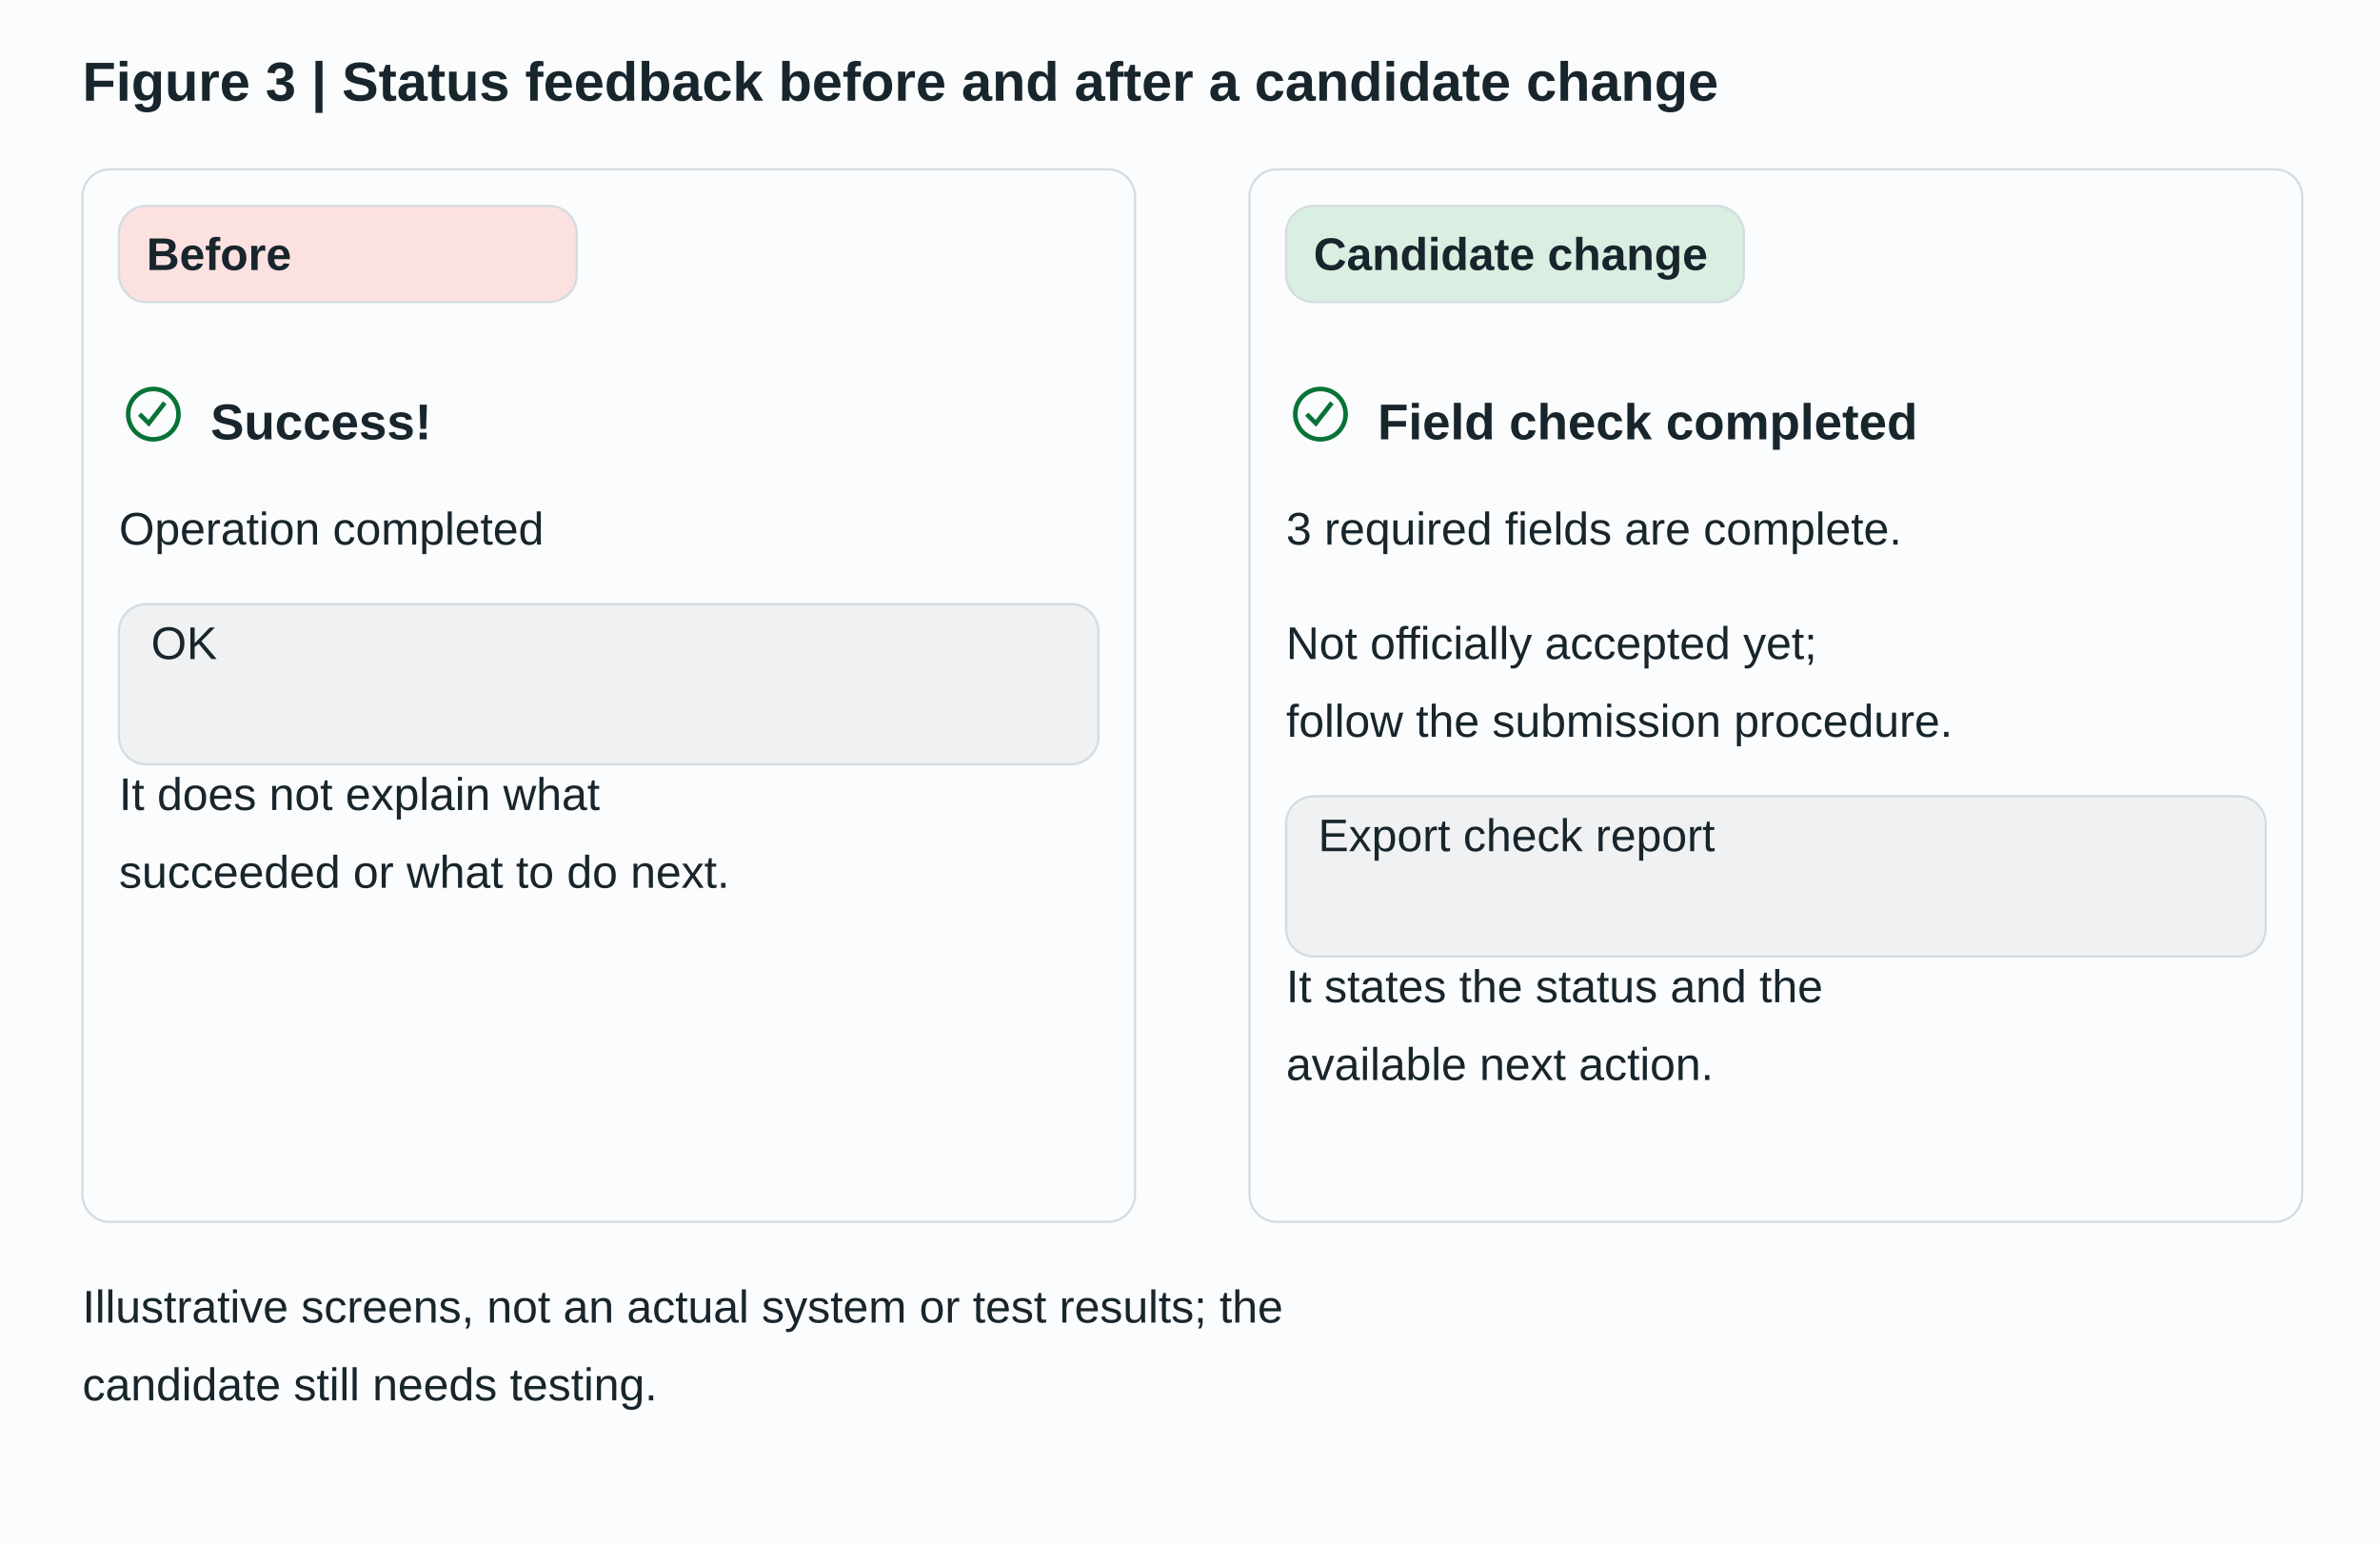
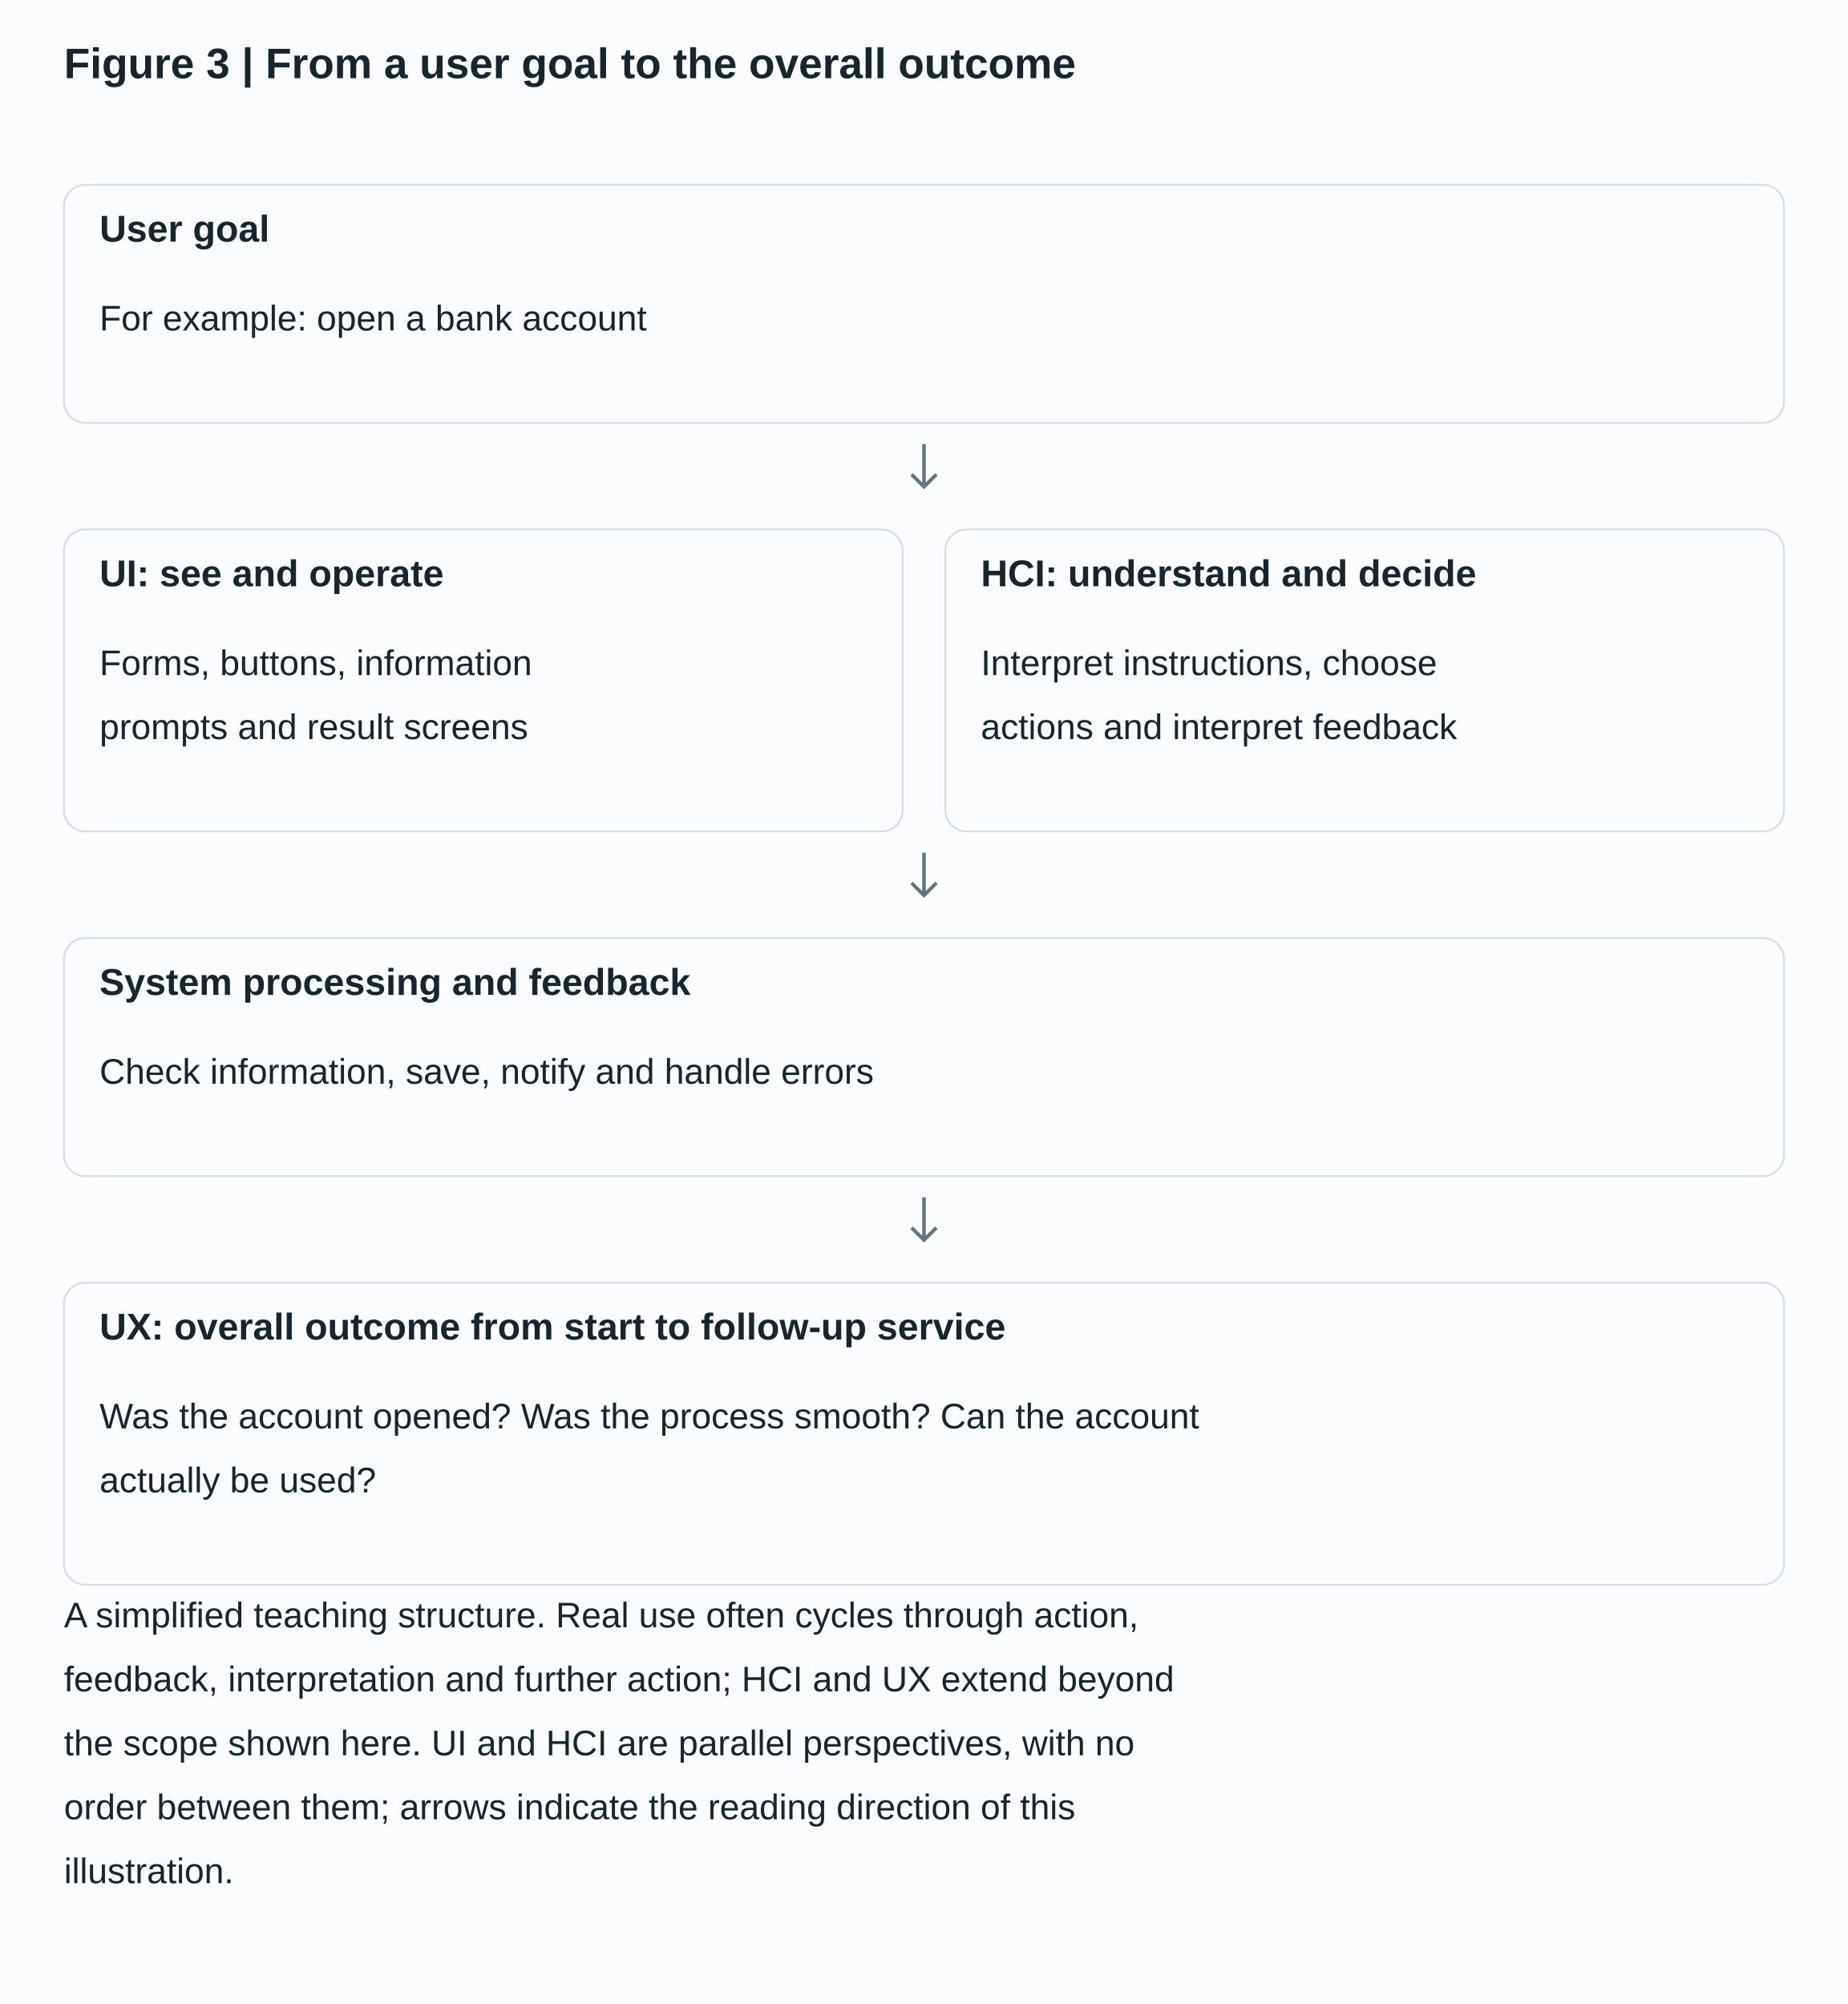
- <svg xmlns="http://www.w3.org/2000/svg" viewBox="0 0 1040 674" role="img" aria-labelledby="title desc" lang="en">
-   <rect width="1040" height="674" fill="#fbfcfd" />
+ <svg xmlns="http://www.w3.org/2000/svg" viewBox="0 0 1040 1128" role="img" aria-labelledby="title desc" lang="en">
+   <rect width="1040" height="1128" fill="#fbfcfd" />
  <g fill="#18252c" font-family="Arial, Noto Sans CJK TC, sans-serif">
-     <text x="36" y="44" font-size="24" font-weight="700">Figure 3 | Status feedback before and after a candidate change</text>
-     <rect x="36" y="74" width="460" height="460" rx="12" fill="#fbfcfd" stroke="#d5dce0" />
-     <rect x="52" y="90" width="200" height="42" rx="12" fill="#fce1e1" stroke="#d5dce0" />
-     <text x="64" y="118" font-size="20" font-weight="700">Before</text>
-     <path d="M67 170a11 11 0 1 0 0 22a11 11 0 1 0 0-22m-6 11 4 4 7-9" fill="none" stroke="#087337" stroke-width="2" />
-     <text x="92" y="192" font-size="22" font-weight="700">Success!</text>
-     <text x="52" y="238" font-size="20" font-weight="400">Operation completed</text>
-     <rect x="52" y="264" width="428" height="70" rx="12" fill="#f0f1f2" stroke="#d5dce0" />
-     <text x="66" y="288" font-size="20" font-weight="400">OK</text>
-     <text x="52" y="354" font-size="20" font-weight="400">It does not explain what</text>
-     <text x="52" y="388" font-size="20" font-weight="400">succeeded or what to do next.</text>
-     <rect x="546" y="74" width="460" height="460" rx="12" fill="#fbfcfd" stroke="#d5dce0" />
-     <rect x="562" y="90" width="200" height="42" rx="12" fill="#d9efe1" stroke="#d5dce0" />
-     <text x="574" y="118" font-size="20" font-weight="700">Candidate change</text>
-     <path d="M577 170a11 11 0 1 0 0 22a11 11 0 1 0 0-22m-6 11 4 4 7-9" fill="none" stroke="#087337" stroke-width="2" />
-     <text x="602" y="192" font-size="22" font-weight="700">Field check completed</text>
-     <text x="562" y="238" font-size="20" font-weight="400">3 required fields are complete.</text>
-     <text x="562" y="288" font-size="20" font-weight="400">Not officially accepted yet;</text>
-     <text x="562" y="322" font-size="20" font-weight="400">follow the submission procedure.</text>
-     <rect x="562" y="348" width="428" height="70" rx="12" fill="#f0f1f2" stroke="#d5dce0" />
-     <text x="576" y="372" font-size="20" font-weight="400">Export check report</text>
-     <text x="562" y="438" font-size="20" font-weight="400">It states the status and the</text>
-     <text x="562" y="472" font-size="20" font-weight="400">available next action.</text>
-     <text x="36" y="578" font-size="20" font-weight="400">Illustrative screens, not an actual system or test results; the</text>
-     <text x="36" y="612" font-size="20" font-weight="400">candidate still needs testing.</text>
+     <text x="36" y="44" font-size="24" font-weight="700">Figure 3 | From a user goal to the overall outcome</text>
+     <rect x="36" y="104" width="968" height="134" rx="12" fill="#fbfcfd" stroke="#d5dce0" />
+     <text x="56" y="136" font-size="21" font-weight="700">User goal</text>
+     <text x="56" y="186" font-size="20" font-weight="400">For example: open a bank account</text>
+     <path d="M520 250v24m-7-7 7 7 7-7" fill="none" stroke="#65757c" stroke-width="2" />
+     <rect x="36" y="298" width="472" height="170" rx="12" fill="#fbfcfd" stroke="#d5dce0" />
+     <text x="56" y="330" font-size="21" font-weight="700">UI: see and operate</text>
+     <text x="56" y="380" font-size="20" font-weight="400">Forms, buttons, information</text>
+     <text x="56" y="416" font-size="20" font-weight="400">prompts and result screens</text>
+     <rect x="532" y="298" width="472" height="170" rx="12" fill="#fbfcfd" stroke="#d5dce0" />
+     <text x="552" y="330" font-size="21" font-weight="700">HCI: understand and decide</text>
+     <text x="552" y="380" font-size="20" font-weight="400">Interpret instructions, choose</text>
+     <text x="552" y="416" font-size="20" font-weight="400">actions and interpret feedback</text>
+     <path d="M520 480v24m-7-7 7 7 7-7" fill="none" stroke="#65757c" stroke-width="2" />
+     <rect x="36" y="528" width="968" height="134" rx="12" fill="#fbfcfd" stroke="#d5dce0" />
+     <text x="56" y="560" font-size="21" font-weight="700">System processing and feedback</text>
+     <text x="56" y="610" font-size="20" font-weight="400">Check information, save, notify and handle errors</text>
+     <path d="M520 674v24m-7-7 7 7 7-7" fill="none" stroke="#65757c" stroke-width="2" />
+     <rect x="36" y="722" width="968" height="170" rx="12" fill="#fbfcfd" stroke="#d5dce0" />
+     <text x="56" y="754" font-size="21" font-weight="700">UX: overall outcome from start to follow-up service</text>
+     <text x="56" y="804" font-size="20" font-weight="400">Was the account opened? Was the process smooth? Can the account</text>
+     <text x="56" y="840" font-size="20" font-weight="400">actually be used?</text>
+     <text x="36" y="916" font-size="20" font-weight="400">A simplified teaching structure. Real use often cycles through action,</text>
+     <text x="36" y="952" font-size="20" font-weight="400">feedback, interpretation and further action; HCI and UX extend beyond</text>
+     <text x="36" y="988" font-size="20" font-weight="400">the scope shown here. UI and HCI are parallel perspectives, with no</text>
+     <text x="36" y="1024" font-size="20" font-weight="400">order between them; arrows indicate the reading direction of this</text>
+     <text x="36" y="1060" font-size="20" font-weight="400">illustration.</text>
  </g>
</svg>
